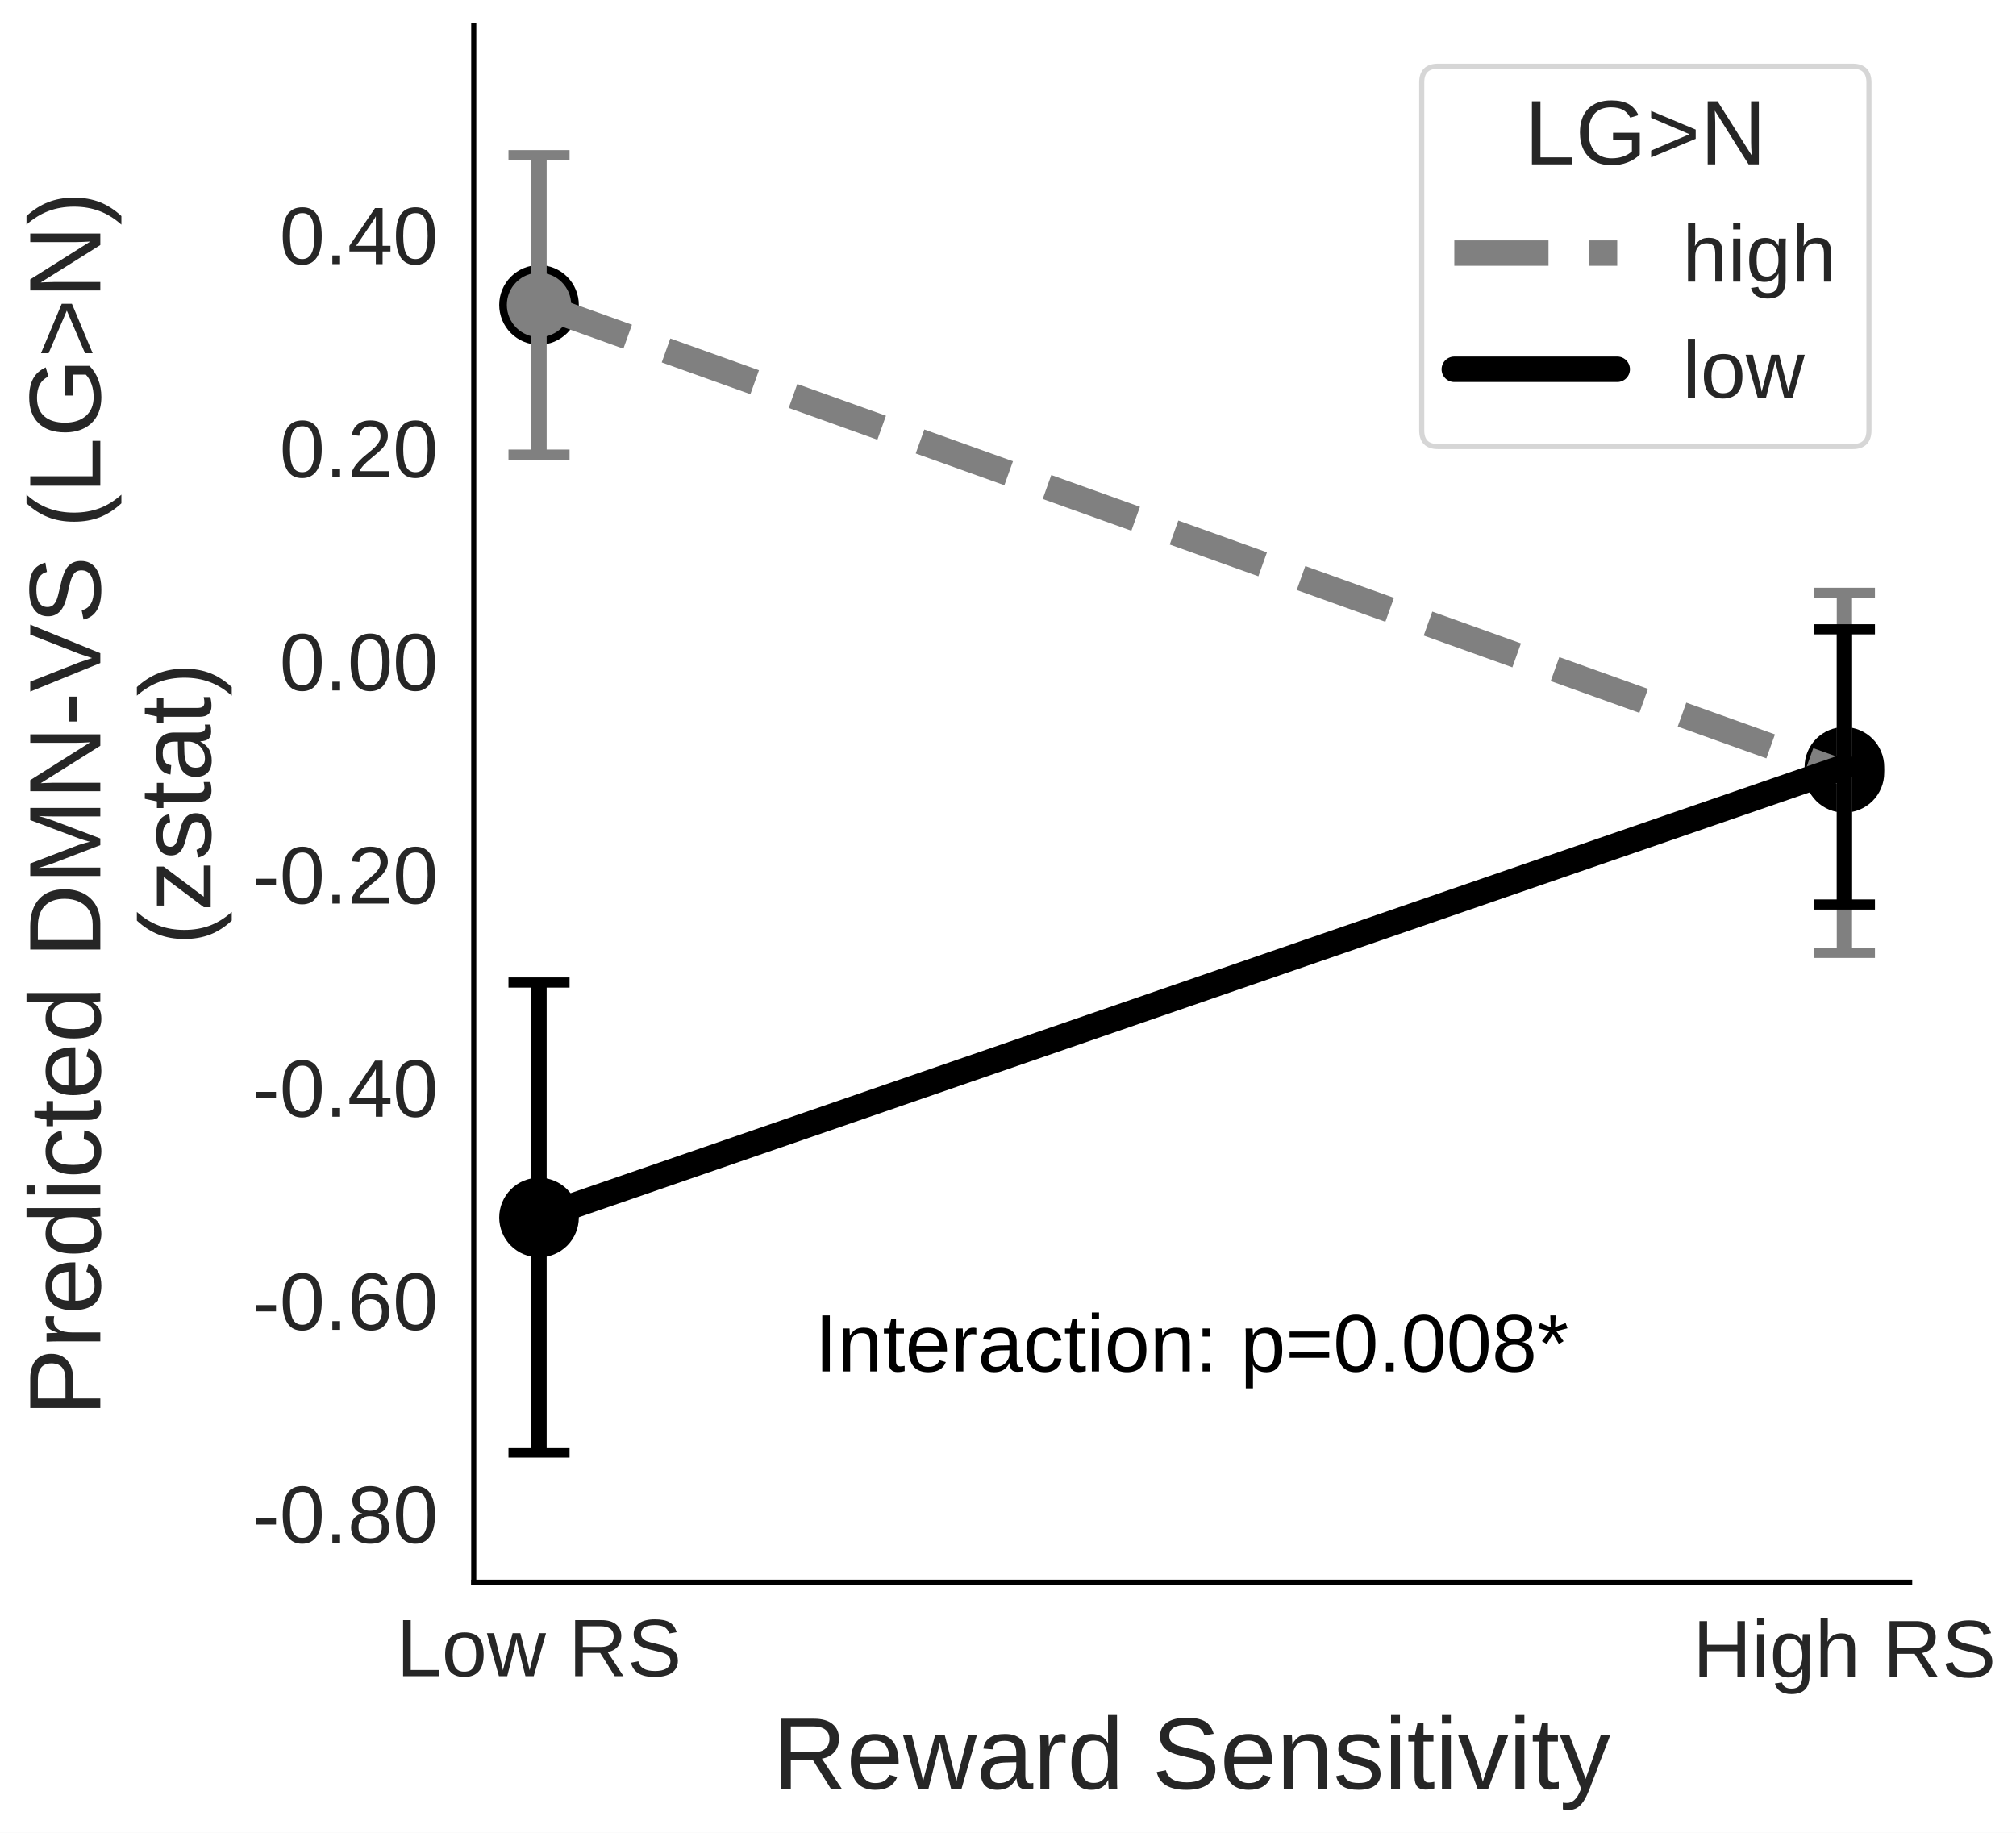
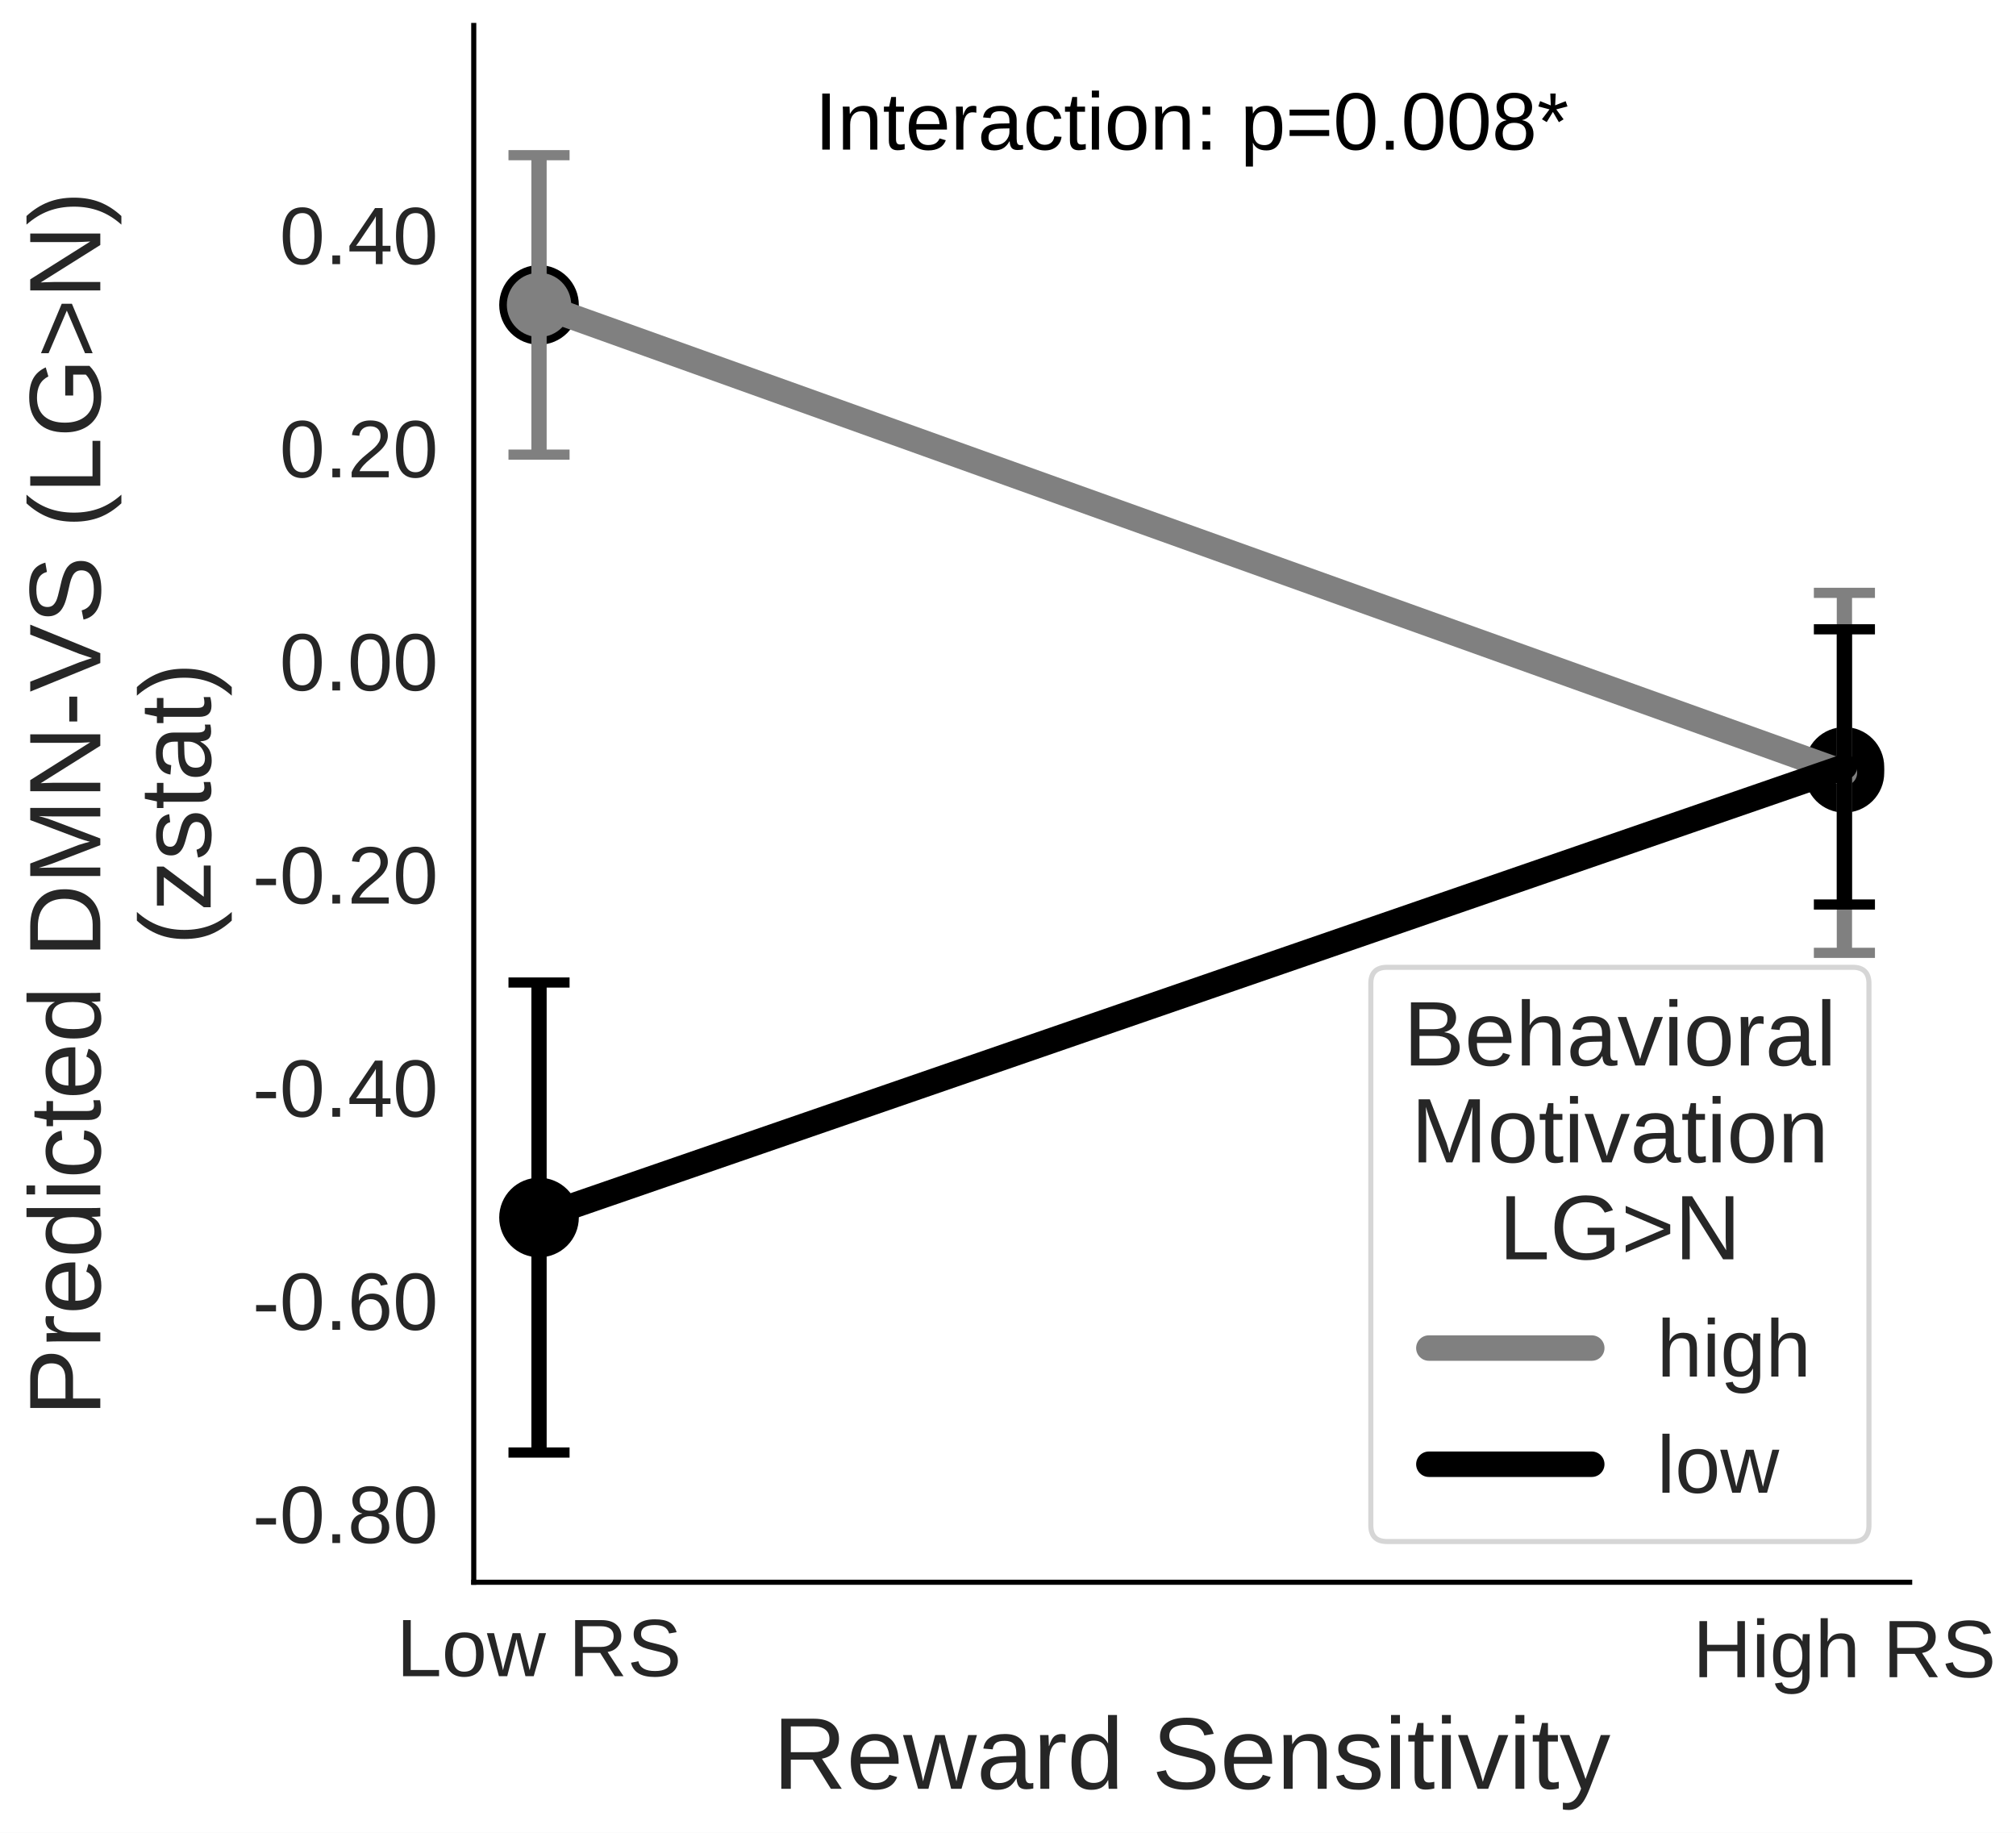
<svg xmlns="http://www.w3.org/2000/svg" xmlns:xlink="http://www.w3.org/1999/xlink" width="396pt" height="360pt" viewBox="0 0 396 360" version="1.1">
  <defs>
    <style type="text/css">*{stroke-linejoin: round; stroke-linecap: butt}</style>
  </defs>
  <g id="figure_1">
    <g id="patch_1">
      <path d="M 0 360  L 396 360  L 396 0  L 0 0  z " style="fill: #ffffff" />
    </g>
    <g id="axes_1">
      <g id="patch_2">
        <path d="M 93.058 310.79  L 375.115 310.79  L 375.115 5  L 93.058 5  z " style="fill: #ffffff" />
      </g>
      <g id="matplotlib.axis_1">
        <g id="xtick_1">
          <g id="text_1">
            <text style="fill: #262626; font: 16px 'Arial', 'DejaVu Sans', 'Liberation Sans', 'Bitstream Vera Sans', sans-serif; text-anchor: middle" x="105.879" y="329.243" transform="rotate(-0 105.8788 329.2425)">Low RS</text>
          </g>
        </g>
        <g id="xtick_2">
          <g id="text_2">
            <text style="fill: #262626; font: 16px 'Arial', 'DejaVu Sans', 'Liberation Sans', 'Bitstream Vera Sans', sans-serif; text-anchor: middle" x="362.294" y="329.438" transform="rotate(-0 362.2942 329.4375)">High RS</text>
          </g>
        </g>
        <g id="text_3">
          <text style="fill: #262626; font: 20px 'Arial', 'DejaVu Sans', 'Liberation Sans', 'Bitstream Vera Sans', sans-serif; text-anchor: middle" x="234.087" y="351.364" transform="rotate(-0 234.0865 351.3644)">Reward Sensitivity</text>
        </g>
      </g>
      <g id="matplotlib.axis_2">
        <g id="ytick_1">
          <g id="text_4">
            <text style="fill: #262626; font: 16px 'Arial', 'DejaVu Sans', 'Liberation Sans', 'Bitstream Vera Sans', sans-serif; text-anchor: end" x="86.058" y="303.078" transform="rotate(-0 86.058 303.0777)">-0.80</text>
          </g>
        </g>
        <g id="ytick_2">
          <g id="text_5">
            <text style="fill: #262626; font: 16px 'Arial', 'DejaVu Sans', 'Liberation Sans', 'Bitstream Vera Sans', sans-serif; text-anchor: end" x="86.058" y="261.213" transform="rotate(-0 86.058 261.2125)">-0.60</text>
          </g>
        </g>
        <g id="ytick_3">
          <g id="text_6">
            <text style="fill: #262626; font: 16px 'Arial', 'DejaVu Sans', 'Liberation Sans', 'Bitstream Vera Sans', sans-serif; text-anchor: end" x="86.058" y="219.347" transform="rotate(-0 86.058 219.3473)">-0.40</text>
          </g>
        </g>
        <g id="ytick_4">
          <g id="text_7">
            <text style="fill: #262626; font: 16px 'Arial', 'DejaVu Sans', 'Liberation Sans', 'Bitstream Vera Sans', sans-serif; text-anchor: end" x="86.058" y="177.482" transform="rotate(-0 86.058 177.4822)">-0.20</text>
          </g>
        </g>
        <g id="ytick_5">
          <g id="text_8">
            <text style="fill: #262626; font: 16px 'Arial', 'DejaVu Sans', 'Liberation Sans', 'Bitstream Vera Sans', sans-serif; text-anchor: end" x="86.058" y="135.617" transform="rotate(-0 86.058 135.617)">0.00</text>
          </g>
        </g>
        <g id="ytick_6">
          <g id="text_9">
            <text style="fill: #262626; font: 16px 'Arial', 'DejaVu Sans', 'Liberation Sans', 'Bitstream Vera Sans', sans-serif; text-anchor: end" x="86.058" y="93.752" transform="rotate(-0 86.058 93.75181)">0.20</text>
          </g>
        </g>
        <g id="ytick_7">
          <g id="text_10">
            <text style="fill: #262626; font: 16px 'Arial', 'DejaVu Sans', 'Liberation Sans', 'Bitstream Vera Sans', sans-serif; text-anchor: end" x="86.058" y="51.887" transform="rotate(-0 86.058 51.88663)">0.40</text>
          </g>
        </g>
        <g id="text_11">
          <text style="fill: #262626; font: 20px 'Arial', 'DejaVu Sans', 'Liberation Sans', 'Bitstream Vera Sans', sans-serif" transform="translate(19.703 278.1997) rotate(-90)">Predicted DMN-VS (LG&gt;N)</text>
          <text style="fill: #262626; font: 20px 'Arial', 'DejaVu Sans', 'Liberation Sans', 'Bitstream Vera Sans', sans-serif" transform="translate(41.38363 185.6716) rotate(-90)">(zstat)</text>
        </g>
      </g>
      <g id="PathCollection_1">
        <defs>
-           <path id="m82d1374309" d="M 0 7.071  C 1.875 7.071 3.674 6.326 5 5  C 6.326 3.674 7.071 1.875 7.071 0  C 7.071 -1.875 6.326 -3.674 5 -5  C 3.674 -6.326 1.875 -7.071 0 -7.071  C -1.875 -7.071 -3.674 -6.326 -5 -5  C -6.326 -3.674 -7.071 -1.875 -7.071 0  C -7.071 1.875 -6.326 3.674 -5 5  C -3.674 6.326 -1.875 7.071 0 7.071  z " style="stroke: #000000; stroke-width: 1.5" />
+           <path id="m298b06e839" d="M 0 7.071  C 1.875 7.071 3.674 6.326 5 5  C 6.326 3.674 7.071 1.875 7.071 0  C 7.071 -1.875 6.326 -3.674 5 -5  C 3.674 -6.326 1.875 -7.071 0 -7.071  C -1.875 -7.071 -3.674 -6.326 -5 -5  C -6.326 -3.674 -7.071 -1.875 -7.071 0  C -7.071 1.875 -6.326 3.674 -5 5  C -3.674 6.326 -1.875 7.071 0 7.071  z " style="stroke: #000000; stroke-width: 1.5" />
        </defs>
-         <g clip-path="url(#pe7037fd4ad)">
-           <use xlink:href="#m82d1374309" x="105.879" y="59.892" style="fill: #808080; stroke: #000000; stroke-width: 1.5" />
-           <use xlink:href="#m82d1374309" x="362.294" y="151.803" style="fill: #808080; stroke: #000000; stroke-width: 1.5" />
+         <g clip-path="url(#p6d23c2fe79)">
+           <use xlink:href="#m298b06e839" x="105.879" y="59.892" style="fill: #808080; stroke: #000000; stroke-width: 1.5" />
+           <use xlink:href="#m298b06e839" x="362.294" y="151.803" style="fill: #808080; stroke: #000000; stroke-width: 1.5" />
        </g>
      </g>
      <g id="PathCollection_2">
        <defs>
-           <path id="m1002f07b78" d="M 0 7.071  C 1.875 7.071 3.674 6.326 5 5  C 6.326 3.674 7.071 1.875 7.071 0  C 7.071 -1.875 6.326 -3.674 5 -5  C 3.674 -6.326 1.875 -7.071 0 -7.071  C -1.875 -7.071 -3.674 -6.326 -5 -5  C -6.326 -3.674 -7.071 -1.875 -7.071 0  C -7.071 1.875 -6.326 3.674 -5 5  C -3.674 6.326 -1.875 7.071 0 7.071  z " style="stroke: #000000; stroke-width: 1.5" />
+           <path id="mb10891b917" d="M 0 7.071  C 1.875 7.071 3.674 6.326 5 5  C 6.326 3.674 7.071 1.875 7.071 0  C 7.071 -1.875 6.326 -3.674 5 -5  C 3.674 -6.326 1.875 -7.071 0 -7.071  C -1.875 -7.071 -3.674 -6.326 -5 -5  C -6.326 -3.674 -7.071 -1.875 -7.071 0  C -7.071 1.875 -6.326 3.674 -5 5  C -3.674 6.326 -1.875 7.071 0 7.071  z " style="stroke: #000000; stroke-width: 1.5" />
        </defs>
-         <g clip-path="url(#pe7037fd4ad)">
-           <use xlink:href="#m1002f07b78" x="105.879" y="239.148" style="stroke: #000000; stroke-width: 1.5" />
-           <use xlink:href="#m1002f07b78" x="362.294" y="150.638" style="stroke: #000000; stroke-width: 1.5" />
+         <g clip-path="url(#p6d23c2fe79)">
+           <use xlink:href="#mb10891b917" x="105.879" y="239.148" style="stroke: #000000; stroke-width: 1.5" />
+           <use xlink:href="#mb10891b917" x="362.294" y="150.638" style="stroke: #000000; stroke-width: 1.5" />
        </g>
      </g>
      <g id="line2d_1">
-         <path d="M 105.879 59.892  L 362.294 151.803  " clip-path="url(#pe7037fd4ad)" style="fill: none; stroke-dasharray: 18.5,8; stroke-dashoffset: 0; stroke: #808080; stroke-width: 5" />
+         <path d="M 105.879 59.892  L 362.294 151.803  " clip-path="url(#p6d23c2fe79)" style="fill: none; stroke: #808080; stroke-width: 5; stroke-linecap: round" />
      </g>
      <g id="LineCollection_1">
-         <path d="M 105.879 89.302  L 105.879 30.483  " clip-path="url(#pe7037fd4ad)" style="fill: none; stroke: #808080; stroke-width: 3" />
-         <path d="M 362.294 187.158  L 362.294 116.448  " clip-path="url(#pe7037fd4ad)" style="fill: none; stroke: #808080; stroke-width: 3" />
+         <path d="M 105.879 89.302  L 105.879 30.483  " clip-path="url(#p6d23c2fe79)" style="fill: none; stroke: #808080; stroke-width: 3" />
+         <path d="M 362.294 187.158  L 362.294 116.448  " clip-path="url(#p6d23c2fe79)" style="fill: none; stroke: #808080; stroke-width: 3" />
      </g>
      <g id="line2d_2">
        <defs>
-           <path id="mc9ca73db75" d="M 6 0  L -6 -0  " style="stroke: #808080; stroke-width: 2" />
+           <path id="m4df4921c26" d="M 6 0  L -6 -0  " style="stroke: #808080; stroke-width: 2" />
        </defs>
-         <g clip-path="url(#pe7037fd4ad)">
-           <use xlink:href="#mc9ca73db75" x="105.879" y="89.302" style="fill: #808080; stroke: #808080; stroke-width: 2" />
-           <use xlink:href="#mc9ca73db75" x="362.294" y="187.158" style="fill: #808080; stroke: #808080; stroke-width: 2" />
+         <g clip-path="url(#p6d23c2fe79)">
+           <use xlink:href="#m4df4921c26" x="105.879" y="89.302" style="fill: #808080; stroke: #808080; stroke-width: 2" />
+           <use xlink:href="#m4df4921c26" x="362.294" y="187.158" style="fill: #808080; stroke: #808080; stroke-width: 2" />
        </g>
      </g>
      <g id="line2d_3">
-         <g clip-path="url(#pe7037fd4ad)">
-           <use xlink:href="#mc9ca73db75" x="105.879" y="30.483" style="fill: #808080; stroke: #808080; stroke-width: 2" />
-           <use xlink:href="#mc9ca73db75" x="362.294" y="116.448" style="fill: #808080; stroke: #808080; stroke-width: 2" />
+         <g clip-path="url(#p6d23c2fe79)">
+           <use xlink:href="#m4df4921c26" x="105.879" y="30.483" style="fill: #808080; stroke: #808080; stroke-width: 2" />
+           <use xlink:href="#m4df4921c26" x="362.294" y="116.448" style="fill: #808080; stroke: #808080; stroke-width: 2" />
        </g>
      </g>
      <g id="line2d_4">
-         <path d="M 105.879 239.148  L 362.294 150.638  " clip-path="url(#pe7037fd4ad)" style="fill: none; stroke: #000000; stroke-width: 5; stroke-linecap: round" />
+         <path d="M 105.879 239.148  L 362.294 150.638  " clip-path="url(#p6d23c2fe79)" style="fill: none; stroke: #000000; stroke-width: 5; stroke-linecap: round" />
      </g>
      <g id="LineCollection_2">
-         <path d="M 105.879 285.308  L 105.879 192.988  " clip-path="url(#pe7037fd4ad)" style="fill: none; stroke: #000000; stroke-width: 3" />
-         <path d="M 362.294 177.664  L 362.294 123.612  " clip-path="url(#pe7037fd4ad)" style="fill: none; stroke: #000000; stroke-width: 3" />
+         <path d="M 105.879 285.308  L 105.879 192.988  " clip-path="url(#p6d23c2fe79)" style="fill: none; stroke: #000000; stroke-width: 3" />
+         <path d="M 362.294 177.664  L 362.294 123.612  " clip-path="url(#p6d23c2fe79)" style="fill: none; stroke: #000000; stroke-width: 3" />
      </g>
      <g id="line2d_5">
        <defs>
-           <path id="me4f8d519e6" d="M 6 0  L -6 -0  " style="stroke: #000000; stroke-width: 2" />
+           <path id="m048206980d" d="M 6 0  L -6 -0  " style="stroke: #000000; stroke-width: 2" />
        </defs>
-         <g clip-path="url(#pe7037fd4ad)">
-           <use xlink:href="#me4f8d519e6" x="105.879" y="285.308" style="stroke: #000000; stroke-width: 2" />
-           <use xlink:href="#me4f8d519e6" x="362.294" y="177.664" style="stroke: #000000; stroke-width: 2" />
+         <g clip-path="url(#p6d23c2fe79)">
+           <use xlink:href="#m048206980d" x="105.879" y="285.308" style="stroke: #000000; stroke-width: 2" />
+           <use xlink:href="#m048206980d" x="362.294" y="177.664" style="stroke: #000000; stroke-width: 2" />
        </g>
      </g>
      <g id="line2d_6">
-         <g clip-path="url(#pe7037fd4ad)">
-           <use xlink:href="#me4f8d519e6" x="105.879" y="192.988" style="stroke: #000000; stroke-width: 2" />
-           <use xlink:href="#me4f8d519e6" x="362.294" y="123.612" style="stroke: #000000; stroke-width: 2" />
+         <g clip-path="url(#p6d23c2fe79)">
+           <use xlink:href="#m048206980d" x="105.879" y="192.988" style="stroke: #000000; stroke-width: 2" />
+           <use xlink:href="#m048206980d" x="362.294" y="123.612" style="stroke: #000000; stroke-width: 2" />
        </g>
      </g>
      <g id="patch_3">
        <path d="M 93.058 310.79  L 93.058 5  " style="fill: none; stroke: #000000; stroke-linejoin: miter; stroke-linecap: square" />
      </g>
      <g id="patch_4">
        <path d="M 93.058 310.79  L 375.115 310.79  " style="fill: none; stroke: #000000; stroke-linejoin: miter; stroke-linecap: square" />
      </g>
      <g id="text_12">
-         <text style="font: 16px 'Arial', 'DejaVu Sans', 'Liberation Sans', 'Bitstream Vera Sans', sans-serif; text-anchor: middle" x="234.087" y="269.386" transform="rotate(-0 234.0865 269.3863)">Interaction: p=0.008*</text>
+         <text style="font: 16px 'Arial', 'DejaVu Sans', 'Liberation Sans', 'Bitstream Vera Sans', sans-serif; text-anchor: middle" x="234.087" y="29.389" transform="rotate(-0 234.0865 29.38875)">Interaction: p=0.008*</text>
      </g>
      <g id="legend_1">
        <g id="patch_5">
-           <path d="M 282.467 87.714  L 363.915 87.714  Q 367.115 87.714 367.115 84.514  L 367.115 16.2  Q 367.115 13 363.915 13  L 282.467 13  Q 279.267 13 279.267 16.2  L 279.267 84.514  Q 279.267 87.714 282.467 87.714  z " style="fill: #ffffff; opacity: 0.8; stroke: #cccccc; stroke-linejoin: miter" />
+           <path d="M 272.468 302.79  L 363.915 302.79  Q 367.115 302.79 367.115 299.59  L 367.115 193.199  Q 367.115 189.999 363.915 189.999  L 272.468 189.999  Q 269.268 189.999 269.268 193.199  L 269.268 299.59  Q 269.268 302.79 272.468 302.79  z " style="fill: #ffffff; opacity: 0.8; stroke: #cccccc; stroke-linejoin: miter" />
        </g>
        <g id="text_13">
-           <text style="fill: #262626; font: 18px 'Arial', 'DejaVu Sans', 'Liberation Sans', 'Bitstream Vera Sans', sans-serif; text-anchor: middle" x="323.191" y="32.284" transform="rotate(-0 323.1913 32.28406)">LG&gt;N</text>
+           <text style="fill: #262626; font: 18px 'Arial', 'DejaVu Sans', 'Liberation Sans', 'Bitstream Vera Sans', sans-serif" transform="translate(275.6678 209.2833)">Behavioral</text>
+           <text style="fill: #262626; font: 18px 'Arial', 'DejaVu Sans', 'Liberation Sans', 'Bitstream Vera Sans', sans-serif" transform="translate(277.1753 228.3216)">Motivation</text>
+           <text style="fill: #262626; font: 18px 'Arial', 'DejaVu Sans', 'Liberation Sans', 'Bitstream Vera Sans', sans-serif" transform="translate(294.43 247.36)">LG&gt;N</text>
        </g>
        <g id="line2d_7">
-           <path d="M 285.668 49.714  L 301.668 49.714  L 317.668 49.714  " style="fill: none; stroke-dasharray: 18.5,8; stroke-dashoffset: 0; stroke: #808080; stroke-width: 5" />
+           <path d="M 280.668 264.79  L 296.668 264.79  L 312.668 264.79  " style="fill: none; stroke: #808080; stroke-width: 5; stroke-linecap: round" />
        </g>
        <g id="text_14">
-           <text style="fill: #262626; font: 16px 'Arial', 'DejaVu Sans', 'Liberation Sans', 'Bitstream Vera Sans', sans-serif; text-anchor: start" x="330.467" y="55.314" transform="rotate(-0 330.4675 55.31406)">high</text>
+           <text style="fill: #262626; font: 16px 'Arial', 'DejaVu Sans', 'Liberation Sans', 'Bitstream Vera Sans', sans-serif; text-anchor: start" x="325.468" y="270.39" transform="rotate(-0 325.4677 270.39)">high</text>
        </g>
        <g id="line2d_8">
-           <path d="M 285.668 72.534  L 301.668 72.534  L 317.668 72.534  " style="fill: none; stroke: #000000; stroke-width: 5; stroke-linecap: round" />
+           <path d="M 280.668 287.61  L 296.668 287.61  L 312.668 287.61  " style="fill: none; stroke: #000000; stroke-width: 5; stroke-linecap: round" />
        </g>
        <g id="text_15">
-           <text style="fill: #262626; font: 16px 'Arial', 'DejaVu Sans', 'Liberation Sans', 'Bitstream Vera Sans', sans-serif; text-anchor: start" x="330.467" y="78.134" transform="rotate(-0 330.4675 78.13406)">low</text>
+           <text style="fill: #262626; font: 16px 'Arial', 'DejaVu Sans', 'Liberation Sans', 'Bitstream Vera Sans', sans-serif; text-anchor: start" x="325.468" y="293.21" transform="rotate(-0 325.4677 293.21)">low</text>
        </g>
      </g>
    </g>
  </g>
  <defs>
-     <clipPath id="pe7037fd4ad">
+     <clipPath id="p6d23c2fe79">
      <rect x="93.058" y="5" width="282.057" height="305.79" />
    </clipPath>
  </defs>
</svg>
